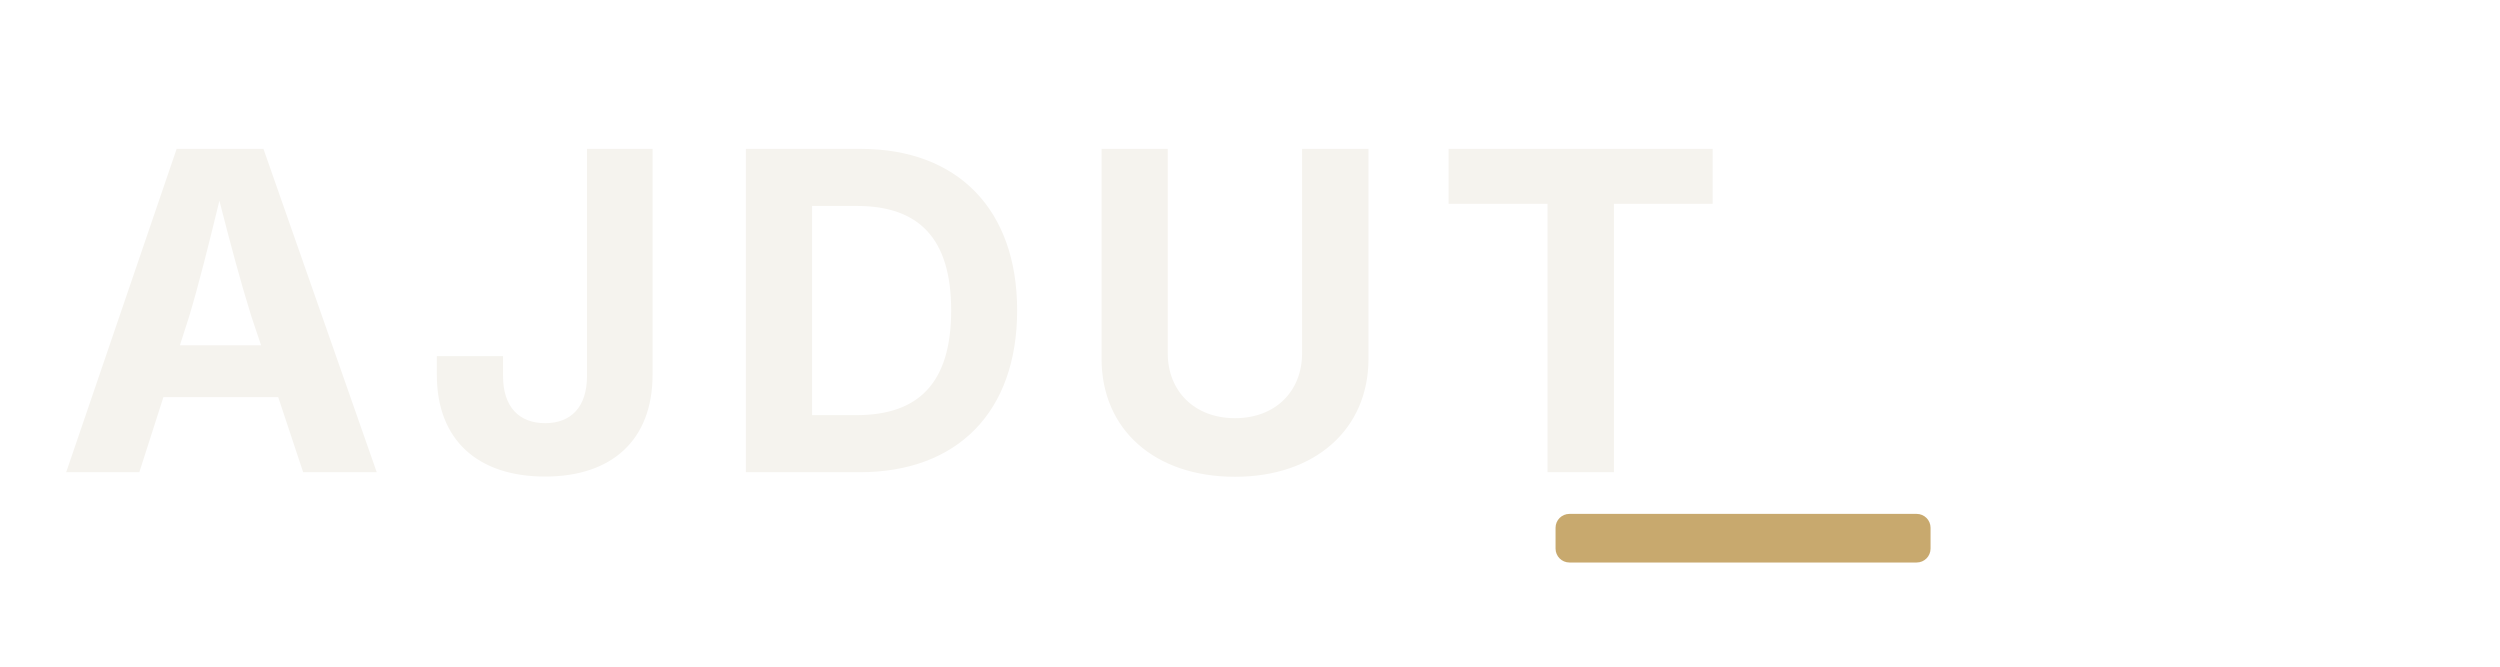
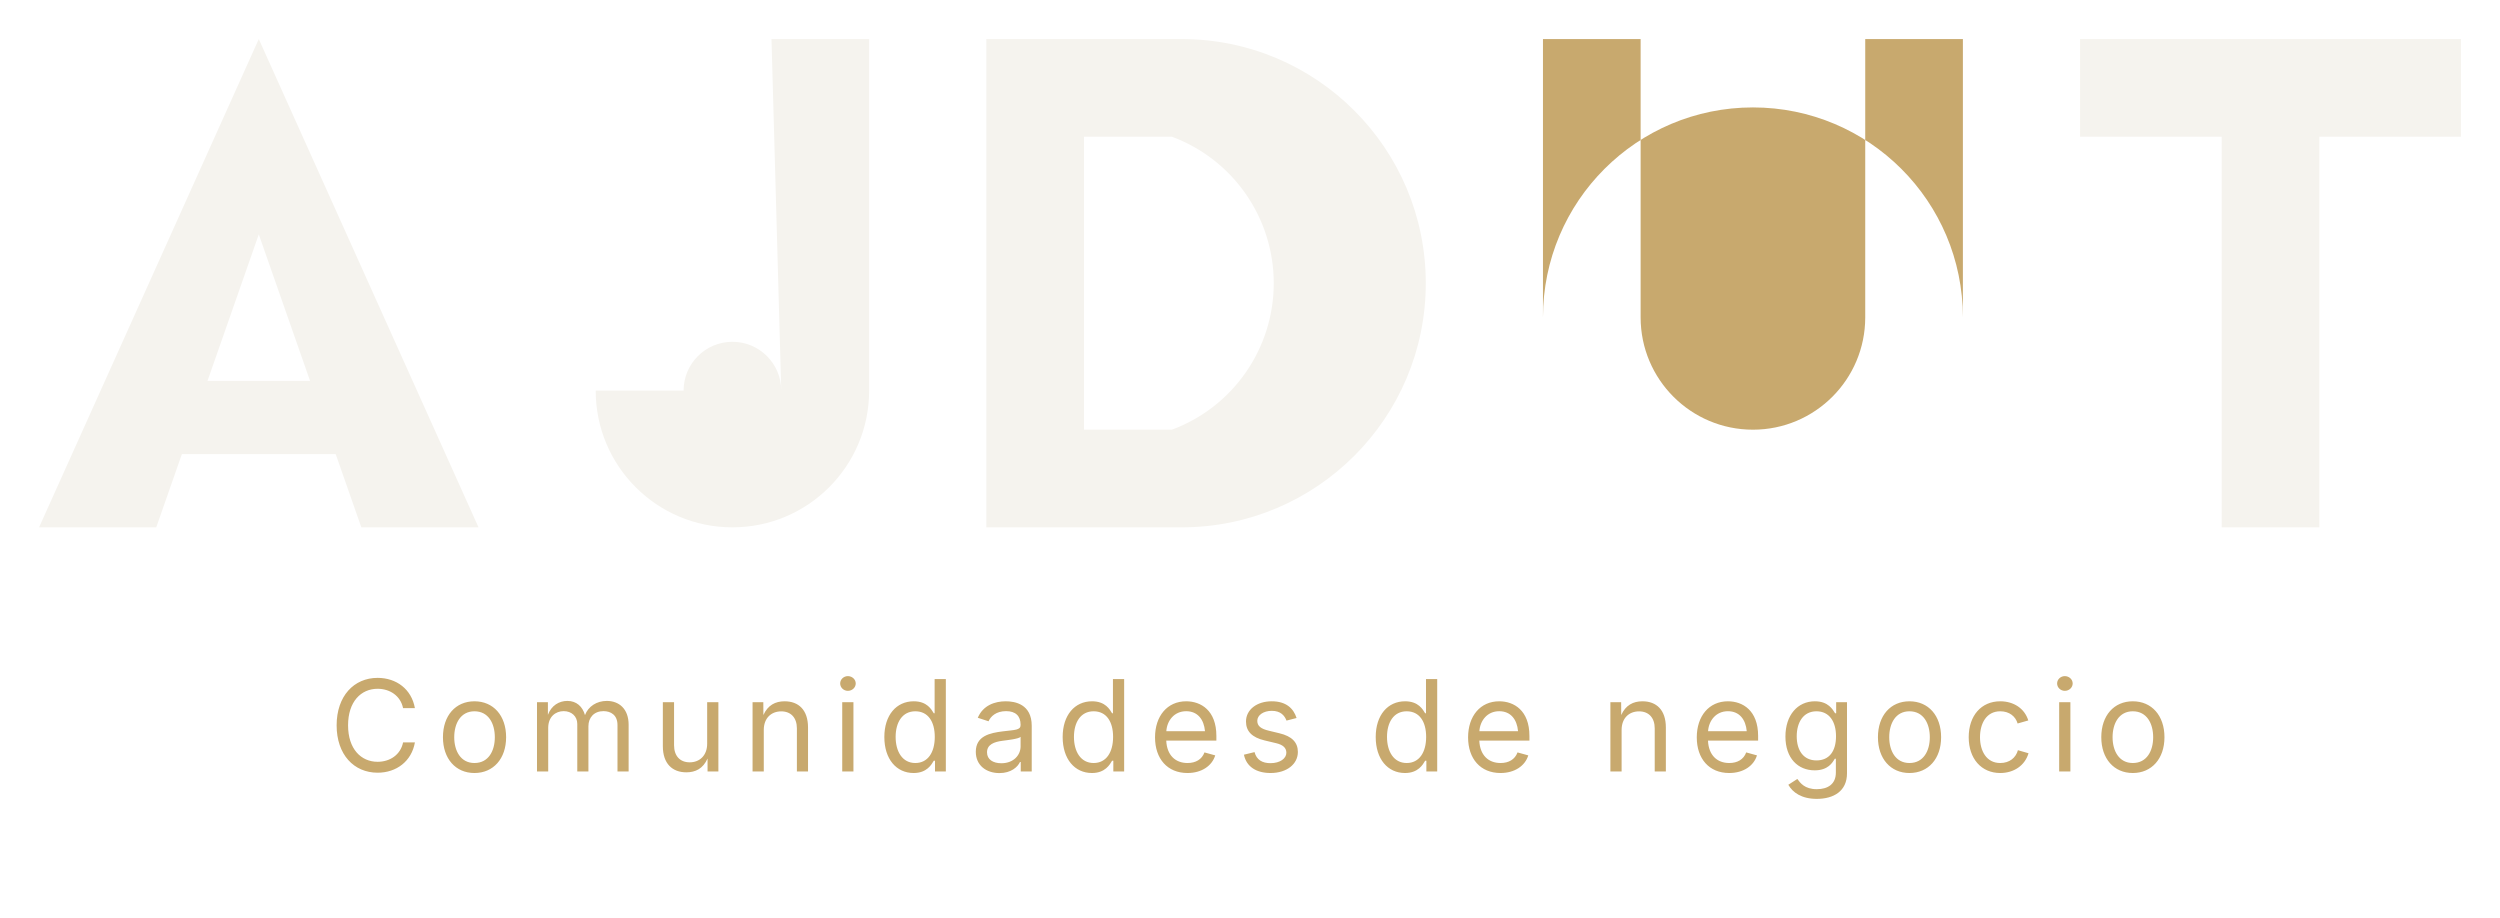
- <svg xmlns="http://www.w3.org/2000/svg" viewBox="0 0 360 96" role="img" aria-label="AJDUT">
-   <text x="8" y="68" font-family="'Inter','Helvetica Neue',Arial,sans-serif" font-size="64" font-weight="700" letter-spacing="5" textLength="344" lengthAdjust="spacingAndGlyphs" fill="#F5F3EE">AJDUT</text>
-   <rect x="224" y="74" width="54" height="7" rx="2" fill="#C8A96E" />
+ <svg xmlns="http://www.w3.org/2000/svg" viewBox="-8 -8 512 188" role="img" aria-label="AJDUT — Comunidades de negocio">
+   <g fill-rule="evenodd">
+     <g fill="#F5F3EE">
+       <g transform="translate(0,0)">
+         <path d="M0,100 L45,0 L90,100 Z M24,100 L45,40 L66,100 Z" />
+         <rect x="25" y="70" width="40" height="15" />
+       </g>
+       <path transform="translate(114,0)" d="M56,0 L56,72 A28,28 0 0,1 0,72 L18,72 A10,10 0 0,1 38,72 L36,0 Z" />
+       <path transform="translate(194,0)" d="M0,0 L40,0 A50,50 0 0,1 40,100 L0,100 Z M20,20 L38,20 A32,32 0 0,1 38,80 L20,80 Z" />
+       <path transform="translate(418,0)" d="M0,0 L78,0 L78,20 L49,20 L49,100 L29,100 L29,20 L0,20 Z" />
+     </g>
+     <g fill="#C8A96E">
+       <path transform="translate(308,0)" d="M0,0 L0,57 A43,43 0 0,1 86,57 L86,0 L66,0 L66,57 A23,23 0 0,1 20,57 L20,0 Z" />
+     </g>
+   </g>
+   <text x="248" y="150" text-anchor="middle" font-family="'Inter','Helvetica Neue',Arial,sans-serif" font-size="26" font-weight="400" letter-spacing="3" fill="#C8A96E">Comunidades de negocio</text>
</svg>
